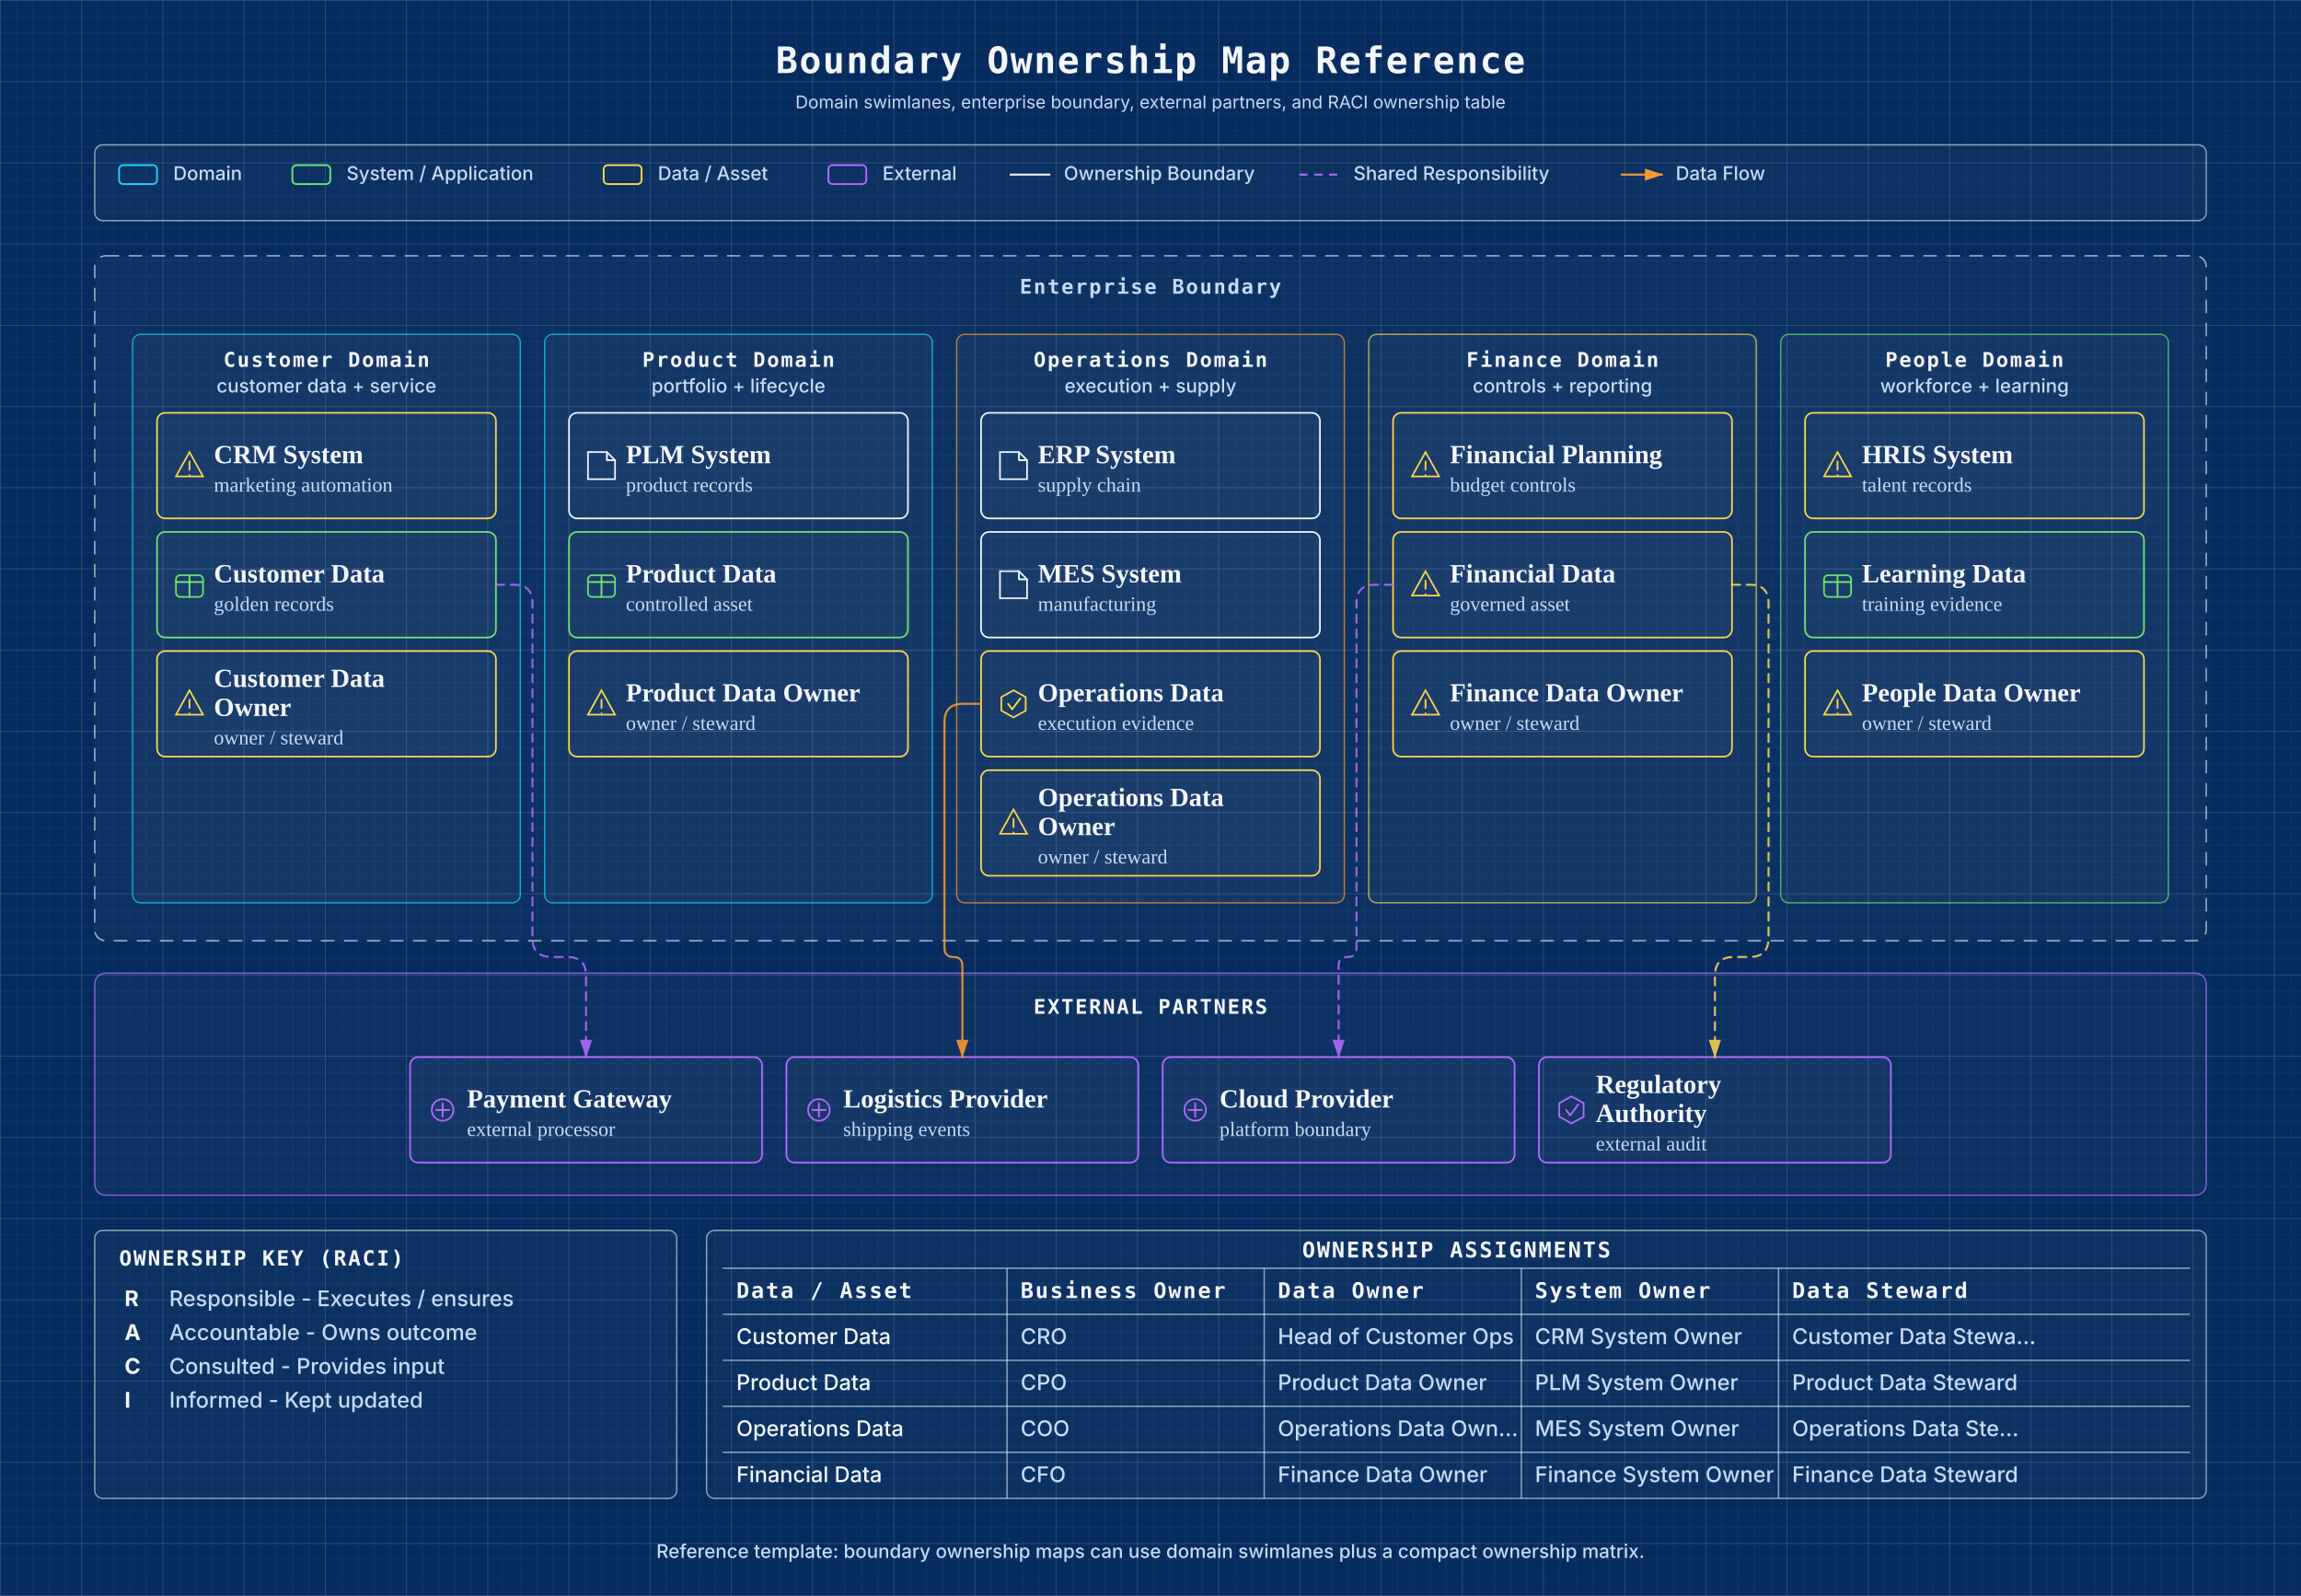
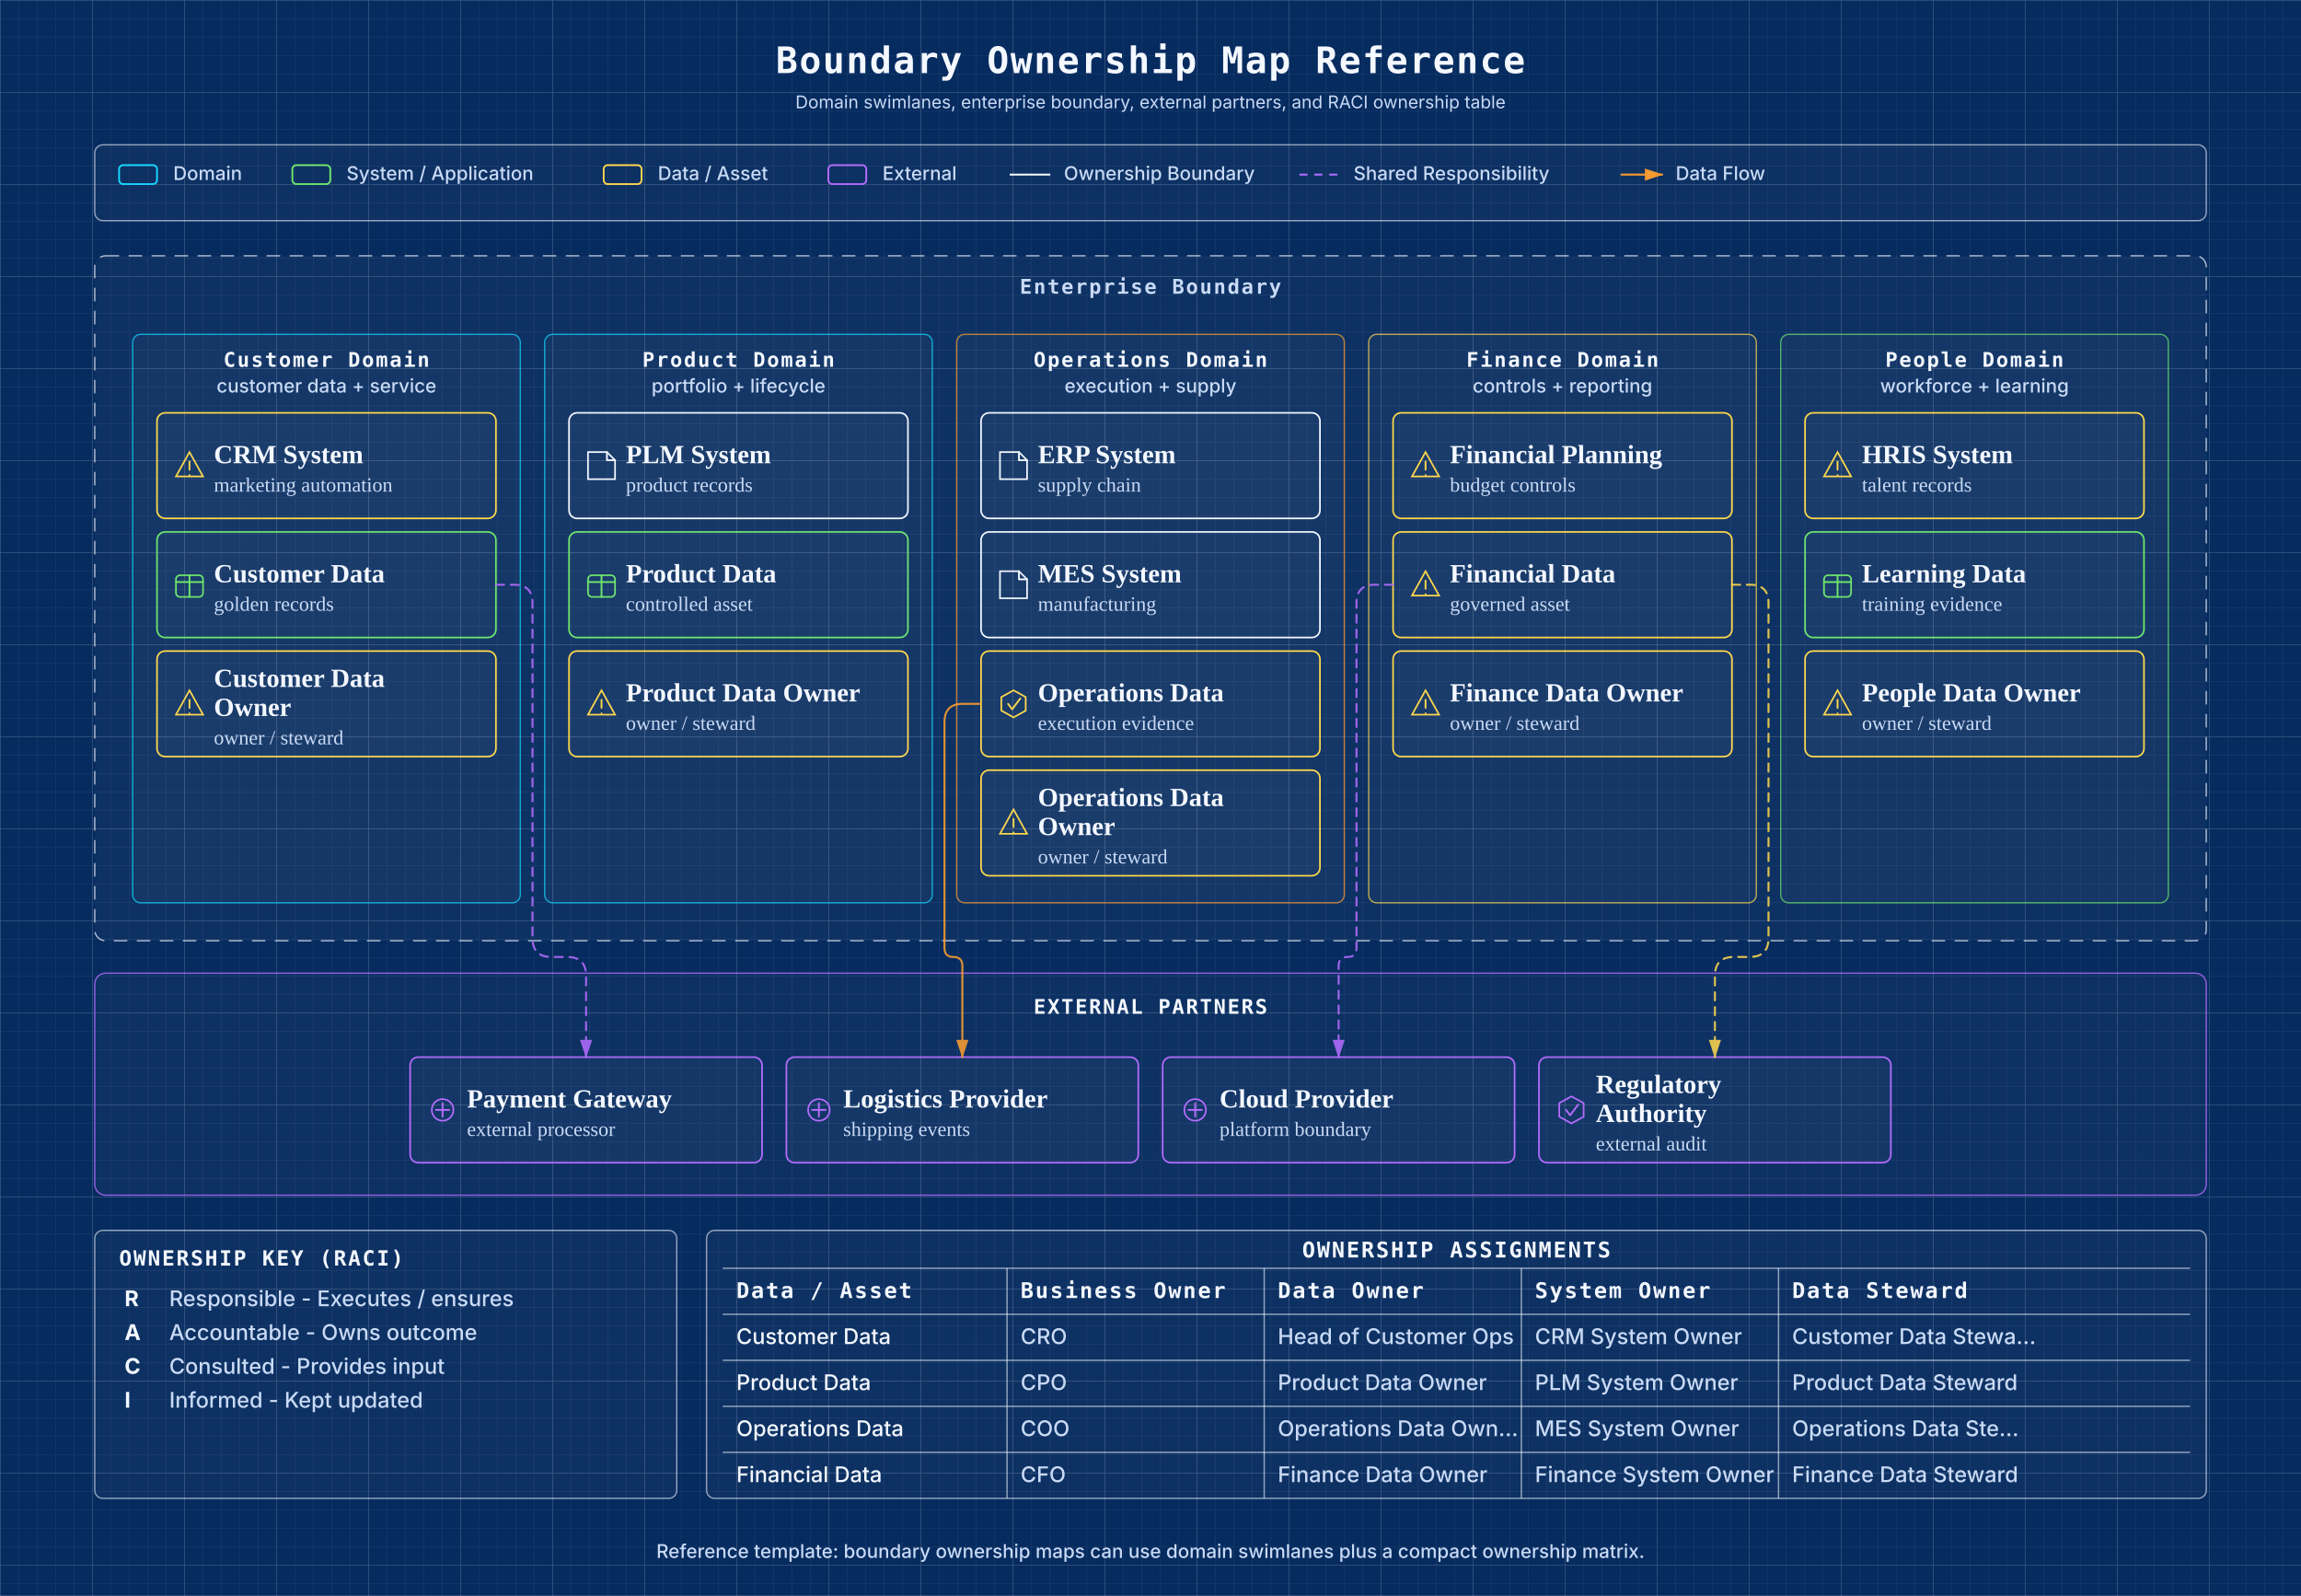
<svg xmlns="http://www.w3.org/2000/svg" width="1700" height="1179" viewBox="0 0 1700 1179" role="img" aria-label="Boundary Ownership Map Reference" data-style="accent-blueprint" data-diagram-type="boundary_ownership_map" data-variant="domain_ownership_matrix">
  <defs>
-     <pattern id="blueprint-grid-small" width="12" height="12" patternUnits="userSpaceOnUse">
-       <path d="M 12 0 H 0 V 12" fill="none" stroke="#FFFFFF" stroke-opacity="0.08" stroke-width="0.7" />
+     <pattern id="blueprint-grid-small" width="13.6" height="13.6" patternUnits="userSpaceOnUse">
+       <path d="M 13.6 0 H 0 V 13.6" fill="none" stroke="#FFFFFF" stroke-opacity="0.08" stroke-width="0.79" />
    </pattern>
-     <pattern id="blueprint-grid" width="60" height="60" patternUnits="userSpaceOnUse">
-       <rect width="60" height="60" fill="url(#blueprint-grid-small)" />
-       <path d="M 60 0 H 0 V 60" fill="none" stroke="#FFFFFF" stroke-opacity="0.14" stroke-width="1" />
+     <pattern id="blueprint-grid" width="68" height="68" patternUnits="userSpaceOnUse">
+       <rect width="68" height="68" fill="url(#blueprint-grid-small)" />
+       <path d="M 68 0 H 0 V 68" fill="none" stroke="#FFFFFF" stroke-opacity="0.14" stroke-width="1.13" />
    </pattern>
    <marker id="arrow" markerWidth="10" markerHeight="10" refX="8.5" refY="3" orient="auto" markerUnits="strokeWidth">
      <path d="M0,0 L0,6 L9,3 z" fill="context-stroke" />
    </marker>
    <marker id="arrow-fanout" markerWidth="10" markerHeight="10" refX="8.5" refY="3" orient="auto" markerUnits="strokeWidth">
      <path d="M0,0 L0,6 L9,3 z" fill="context-stroke" />
    </marker>
    <marker id="arrow-fanin" markerWidth="10" markerHeight="10" refX="8.5" refY="3" orient="auto" markerUnits="strokeWidth">
      <path d="M0,0 L0,6 L9,3 z" fill="context-stroke" />
    </marker>
    <style>
    [data-style="accent-blueprint"] .title{font:700 27px IBM Plex Mono,JetBrains Mono,Consolas,monospace;fill:#F4F8FF;letter-spacing:.04em;text-transform:uppercase}
    [data-style="accent-blueprint"] .subtitle{font:400 13px IBM Plex Sans,Inter,Roboto Condensed,DIN,Segoe UI,Aptos,Arial,sans-serif;fill:#C9DAF5}
    [data-style="accent-blueprint"] .group-label{font:700 15px IBM Plex Mono,JetBrains Mono,Consolas,monospace;fill:#C9DAF5;letter-spacing:.08em;text-transform:uppercase}
    [data-style="accent-blueprint"] .card-title{font:700 17px IBM Plex Sans,Inter,Roboto Condensed,DIN,Segoe UI,Aptos,Arial,sans-serif;fill:#F4F8FF}
    [data-style="accent-blueprint"] .card-sub{font:500 13px IBM Plex Sans,Inter,Roboto Condensed,DIN,Segoe UI,Aptos,Arial,sans-serif;fill:#C9DAF5}
    [data-style="accent-blueprint"] .edge{fill:none;stroke:#F4F8FF;stroke-width:1.5;stroke-linecap:round;stroke-linejoin:round;opacity:0.88}
    [data-style="accent-blueprint"] .fanout{stroke:#FF9F2E;opacity:0.9}
    [data-style="accent-blueprint"] .fanin{stroke:#6EE66E;opacity:0.9}
    [data-style="accent-blueprint"] .route-shared{marker-end:none}
    [data-style="accent-blueprint"] .edge-dashed{stroke-dasharray:6 5;opacity:0.68}
    [data-style="accent-blueprint"] .note{font:500 14px IBM Plex Sans,Inter,Roboto Condensed,DIN,Segoe UI,Aptos,Arial,sans-serif;fill:#C9DAF5}
    [data-style="accent-blueprint"] .mono{font-family:IBM Plex Mono,JetBrains Mono,Consolas,monospace}
    [data-style="accent-blueprint"] .table-header{font:700 15.5px IBM Plex Mono,JetBrains Mono,Consolas,monospace;fill:#F4F8FF;letter-spacing:.08em;text-transform:uppercase}
    [data-style="accent-blueprint"] .table-cell{font:500 17px IBM Plex Sans,Inter,Roboto Condensed,DIN,Segoe UI,Aptos,Arial,sans-serif;fill:#F4F8FF}
    [data-style="accent-blueprint"] .table-cell-secondary{font:500 17px IBM Plex Sans,Inter,Roboto Condensed,DIN,Segoe UI,Aptos,Arial,sans-serif;fill:#C9DAF5}
    [data-style="accent-blueprint"] .info-panel-title{font:700 15px IBM Plex Mono,JetBrains Mono,Consolas,monospace;fill:#F4F8FF;letter-spacing:.08em;text-transform:uppercase}
    [data-style="accent-blueprint"] .info-panel-item{font:500 14px IBM Plex Sans,Inter,Roboto Condensed,DIN,Segoe UI,Aptos,Arial,sans-serif;fill:#C9DAF5}
    [data-style="accent-blueprint"] .tree-level-label{font:700 15px IBM Plex Mono,JetBrains Mono,Consolas,monospace;fill:#C9DAF5;letter-spacing:.08em;text-transform:uppercase}
    [data-style="accent-blueprint"] .hub-label{font:700 15px IBM Plex Mono,JetBrains Mono,Consolas,monospace;fill:#C9DAF5;letter-spacing:.08em;text-transform:uppercase}
    [data-style="accent-blueprint"] .icon-line{fill:none;stroke-width:1.3;stroke-linecap:round;stroke-linejoin:round}
  </style>
  </defs>
  <rect x="0" y="0" width="1700" height="1179" rx="0" fill="#062B5F" />
  <rect x="0" y="0" width="1700" height="1179" rx="0" fill="url(#blueprint-grid)" opacity="1" />
  <text x="850.0" y="54" text-anchor="middle" class="title">Boundary Ownership Map Reference</text>
  <text x="850.0" y="80.0" text-anchor="middle" class="subtitle">Domain swimlanes, enterprise boundary, external partners, and RACI ownership table</text>
  <rect x="70" y="107" width="1560" height="56" rx="6" fill="#FFFFFF" fill-opacity="0.03" stroke="#F4F8FF" stroke-opacity="0.58" stroke-width="1" />
  <rect x="88" y="122" width="28" height="14" rx="3" fill="none" stroke="#16D9FF" stroke-width="1.3" />
  <text x="128" y="133" class="note" style="font-size:14px">Domain</text>
  <rect x="216" y="122" width="28" height="14" rx="3" fill="none" stroke="#6EE66E" stroke-width="1.3" />
  <text x="256" y="133" class="note" style="font-size:14px">System / Application</text>
  <rect x="446" y="122" width="28" height="14" rx="3" fill="none" stroke="#FFD84D" stroke-width="1.3" />
  <text x="486" y="133" class="note" style="font-size:14px">Data / Asset</text>
  <rect x="612" y="122" width="28" height="14" rx="3" fill="none" stroke="#B56CFF" stroke-width="1.3" />
  <text x="652" y="133" class="note" style="font-size:14px">External</text>
  <line x1="746" y1="129" x2="776" y2="129" stroke="#F4F8FF" stroke-width="1.4" />
  <text x="786" y="133" class="note" style="font-size:14px">Ownership Boundary</text>
  <line x1="960" y1="129" x2="990" y2="129" stroke="#B56CFF" stroke-width="1.4" stroke-dasharray="6 5" />
  <text x="1000" y="133" class="note" style="font-size:14px">Shared Responsibility</text>
  <path d="M 1198 129 L 1228 129" class="edge" marker-end="url(#arrow)" style="stroke:#FF9F2E;opacity:0.95" />
  <text x="1238" y="133" class="note" style="font-size:14px">Data Flow</text>
  <rect x="70" y="189" width="1560" height="506" rx="8" fill="#FFFFFF" fill-opacity="0.03" stroke="#F4F8FF" stroke-opacity="0.7" stroke-width="1" stroke-dasharray="10 7" />
  <text x="850.0" y="217" text-anchor="middle" class="group-label">Enterprise Boundary</text>
  <rect x="98.0" y="247" width="286.4" height="420" rx="6" fill="#FFFFFF" fill-opacity="0.03" stroke="#16D9FF" stroke-opacity="0.7" stroke-width="1" />
  <text x="241.2" y="271" text-anchor="middle" class="group-label" style="fill:#F4F8FF">Customer Domain</text>
  <text x="241.2" y="290" text-anchor="middle" class="note" style="font-size:14px">customer data + service</text>
  <g id="matrix-item-crm" class="boundary-matrix-item" data-kind="registry">
    <rect x="116.0" y="305" width="250.4" height="78" rx="6" fill="#FFFFFF" fill-opacity="0.03" stroke="#FFD84D" stroke-width="1.2" />
    <path d="M140.0,334.0 L150.0,352.0 H130.0 Z" fill="none" stroke="#FFD84D" stroke-width="1.2" />
    <path d="M140.0,341.0 V347.0 M140.0,351.0 V351.0" class="icon-line" stroke="#FFD84D" />
    <text x="158.0" y="342.22" text-anchor="start" class="matrix-title" style="font-size:19.4px;font-weight:700;fill:#F4F8FF">CRM System</text>
    <text x="158.0" y="363.22" text-anchor="start" class="matrix-sub" style="font-size:15px;font-weight:500;fill:#C9DAF5">marketing automation</text>
  </g>
  <g id="matrix-item-customer_data" class="boundary-matrix-item" data-kind="package">
    <rect x="116.0" y="393" width="250.4" height="78" rx="6" fill="#FFFFFF" fill-opacity="0.03" stroke="#6EE66E" stroke-width="1.2" />
    <rect x="130.0" y="425.0" width="20" height="16" rx="3" fill="none" stroke="#6EE66E" stroke-width="1.2" />
    <path d="M130.0,430.0 H150.0 M140.0,425.0 V441.0" class="icon-line" stroke="#6EE66E" />
    <text x="158.0" y="430.22" text-anchor="start" class="matrix-title" style="font-size:19.4px;font-weight:700;fill:#F4F8FF">Customer Data</text>
    <text x="158.0" y="451.22" text-anchor="start" class="matrix-sub" style="font-size:15px;font-weight:500;fill:#C9DAF5">golden records</text>
  </g>
  <g id="matrix-item-customer_domain_owner" class="boundary-matrix-item" data-kind="quality">
    <rect x="116.0" y="481" width="250.4" height="78" rx="6" fill="#FFFFFF" fill-opacity="0.03" stroke="#FFD84D" stroke-width="1.2" />
    <path d="M140.0,510.0 L150.0,528.0 H130.0 Z" fill="none" stroke="#FFD84D" stroke-width="1.2" />
    <path d="M140.0,517.0 V523.0 M140.0,527.0 V527.0" class="icon-line" stroke="#FFD84D" />
    <text x="158.0" y="507.5" text-anchor="start" class="matrix-title" style="font-size:19.4px;font-weight:700;fill:#F4F8FF">Customer Data</text>
    <text x="158.0" y="528.94" text-anchor="start" class="matrix-title" style="font-size:19.4px;font-weight:700;fill:#F4F8FF">Owner</text>
    <text x="158.0" y="549.94" text-anchor="start" class="matrix-sub" style="font-size:15px;font-weight:500;fill:#C9DAF5">owner / steward</text>
  </g>
  <rect x="402.4" y="247" width="286.4" height="420" rx="6" fill="#FFFFFF" fill-opacity="0.03" stroke="#16D9FF" stroke-opacity="0.7" stroke-width="1" />
  <text x="545.6" y="271" text-anchor="middle" class="group-label" style="fill:#F4F8FF">Product Domain</text>
  <text x="545.6" y="290" text-anchor="middle" class="note" style="font-size:14px">portfolio + lifecycle</text>
  <g id="matrix-item-plm" class="boundary-matrix-item" data-kind="source">
    <rect x="420.4" y="305" width="250.4" height="78" rx="6" fill="#FFFFFF" fill-opacity="0.03" stroke="#F4F8FF" stroke-width="1.2" />
    <path d="M434.4,334.0 H448.4 L454.4,340.0 V354.0 H434.4 Z" fill="none" stroke="#F4F8FF" stroke-width="1.2" />
    <path d="M448.4,334.0 V340.0 H454.4" class="icon-line" stroke="#F4F8FF" />
    <text x="462.4" y="342.22" text-anchor="start" class="matrix-title" style="font-size:19.4px;font-weight:700;fill:#F4F8FF">PLM System</text>
    <text x="462.4" y="363.22" text-anchor="start" class="matrix-sub" style="font-size:15px;font-weight:500;fill:#C9DAF5">product records</text>
  </g>
  <g id="matrix-item-product_data" class="boundary-matrix-item" data-kind="package">
    <rect x="420.4" y="393" width="250.4" height="78" rx="6" fill="#FFFFFF" fill-opacity="0.03" stroke="#6EE66E" stroke-width="1.2" />
    <rect x="434.4" y="425.0" width="20" height="16" rx="3" fill="none" stroke="#6EE66E" stroke-width="1.2" />
    <path d="M434.4,430.0 H454.4 M444.4,425.0 V441.0" class="icon-line" stroke="#6EE66E" />
    <text x="462.4" y="430.22" text-anchor="start" class="matrix-title" style="font-size:19.4px;font-weight:700;fill:#F4F8FF">Product Data</text>
    <text x="462.4" y="451.22" text-anchor="start" class="matrix-sub" style="font-size:15px;font-weight:500;fill:#C9DAF5">controlled asset</text>
  </g>
  <g id="matrix-item-product_domain_owner" class="boundary-matrix-item" data-kind="quality">
    <rect x="420.4" y="481" width="250.4" height="78" rx="6" fill="#FFFFFF" fill-opacity="0.03" stroke="#FFD84D" stroke-width="1.2" />
    <path d="M444.4,510.0 L454.4,528.0 H434.4 Z" fill="none" stroke="#FFD84D" stroke-width="1.2" />
    <path d="M444.4,517.0 V523.0 M444.4,527.0 V527.0" class="icon-line" stroke="#FFD84D" />
    <text x="462.4" y="518.22" text-anchor="start" class="matrix-title" style="font-size:19.4px;font-weight:700;fill:#F4F8FF">Product Data Owner</text>
    <text x="462.4" y="539.22" text-anchor="start" class="matrix-sub" style="font-size:15px;font-weight:500;fill:#C9DAF5">owner / steward</text>
  </g>
  <rect x="706.8" y="247" width="286.4" height="420" rx="6" fill="#FFFFFF" fill-opacity="0.03" stroke="#FF9F2E" stroke-opacity="0.7" stroke-width="1" />
  <text x="850.0" y="271" text-anchor="middle" class="group-label" style="fill:#F4F8FF">Operations Domain</text>
  <text x="850.0" y="290" text-anchor="middle" class="note" style="font-size:14px">execution + supply</text>
  <g id="matrix-item-erp" class="boundary-matrix-item" data-kind="source">
    <rect x="724.8" y="305" width="250.4" height="78" rx="6" fill="#FFFFFF" fill-opacity="0.03" stroke="#F4F8FF" stroke-width="1.2" />
    <path d="M738.8,334.0 H752.8 L758.8,340.0 V354.0 H738.8 Z" fill="none" stroke="#F4F8FF" stroke-width="1.2" />
    <path d="M752.8,334.0 V340.0 H758.8" class="icon-line" stroke="#F4F8FF" />
    <text x="766.8" y="342.22" text-anchor="start" class="matrix-title" style="font-size:19.4px;font-weight:700;fill:#F4F8FF">ERP System</text>
    <text x="766.8" y="363.22" text-anchor="start" class="matrix-sub" style="font-size:15px;font-weight:500;fill:#C9DAF5">supply chain</text>
  </g>
  <g id="matrix-item-mes" class="boundary-matrix-item" data-kind="source">
    <rect x="724.8" y="393" width="250.4" height="78" rx="6" fill="#FFFFFF" fill-opacity="0.03" stroke="#F4F8FF" stroke-width="1.2" />
    <path d="M738.8,422.0 H752.8 L758.8,428.0 V442.0 H738.8 Z" fill="none" stroke="#F4F8FF" stroke-width="1.2" />
    <path d="M752.8,422.0 V428.0 H758.8" class="icon-line" stroke="#F4F8FF" />
    <text x="766.8" y="430.22" text-anchor="start" class="matrix-title" style="font-size:19.4px;font-weight:700;fill:#F4F8FF">MES System</text>
    <text x="766.8" y="451.22" text-anchor="start" class="matrix-sub" style="font-size:15px;font-weight:500;fill:#C9DAF5">manufacturing</text>
  </g>
  <g id="matrix-item-operations_data" class="boundary-matrix-item" data-kind="risk">
    <rect x="724.8" y="481" width="250.4" height="78" rx="6" fill="#FFFFFF" fill-opacity="0.03" stroke="#FFD84D" stroke-width="1.2" />
    <path d="M748.8,510.0 L757.8,515.0 V525.0 L748.8,530.0 L739.8,525.0 V515.0 Z" fill="none" stroke="#FFD84D" stroke-width="1.2" />
    <path d="M744.8,520.0 L747.8,524.0 L753.8,516.0" class="icon-line" stroke="#FFD84D" />
    <text x="766.8" y="518.22" text-anchor="start" class="matrix-title" style="font-size:19.4px;font-weight:700;fill:#F4F8FF">Operations Data</text>
    <text x="766.8" y="539.22" text-anchor="start" class="matrix-sub" style="font-size:15px;font-weight:500;fill:#C9DAF5">execution evidence</text>
  </g>
  <g id="matrix-item-operations_domain_owner" class="boundary-matrix-item" data-kind="quality">
    <rect x="724.8" y="569" width="250.4" height="78" rx="6" fill="#FFFFFF" fill-opacity="0.03" stroke="#FFD84D" stroke-width="1.2" />
    <path d="M748.8,598.0 L758.8,616.0 H738.8 Z" fill="none" stroke="#FFD84D" stroke-width="1.2" />
    <path d="M748.8,605.0 V611.0 M748.8,615.0 V615.0" class="icon-line" stroke="#FFD84D" />
    <text x="766.8" y="595.5" text-anchor="start" class="matrix-title" style="font-size:19.4px;font-weight:700;fill:#F4F8FF">Operations Data</text>
    <text x="766.8" y="616.94" text-anchor="start" class="matrix-title" style="font-size:19.4px;font-weight:700;fill:#F4F8FF">Owner</text>
    <text x="766.8" y="637.94" text-anchor="start" class="matrix-sub" style="font-size:15px;font-weight:500;fill:#C9DAF5">owner / steward</text>
  </g>
  <rect x="1011.2" y="247" width="286.4" height="420" rx="6" fill="#FFFFFF" fill-opacity="0.03" stroke="#FFD84D" stroke-opacity="0.7" stroke-width="1" />
  <text x="1154.4" y="271" text-anchor="middle" class="group-label" style="fill:#F4F8FF">Finance Domain</text>
  <text x="1154.4" y="290" text-anchor="middle" class="note" style="font-size:14px">controls + reporting</text>
  <g id="matrix-item-finance_planning" class="boundary-matrix-item" data-kind="quality">
    <rect x="1029.2" y="305" width="250.4" height="78" rx="6" fill="#FFFFFF" fill-opacity="0.03" stroke="#FFD84D" stroke-width="1.2" />
    <path d="M1053.2,334.0 L1063.2,352.0 H1043.2 Z" fill="none" stroke="#FFD84D" stroke-width="1.2" />
    <path d="M1053.2,341.0 V347.0 M1053.2,351.0 V351.0" class="icon-line" stroke="#FFD84D" />
    <text x="1071.2" y="342.22" text-anchor="start" class="matrix-title" style="font-size:19.4px;font-weight:700;fill:#F4F8FF">Financial Planning</text>
    <text x="1071.2" y="363.22" text-anchor="start" class="matrix-sub" style="font-size:15px;font-weight:500;fill:#C9DAF5">budget controls</text>
  </g>
  <g id="matrix-item-financial_data" class="boundary-matrix-item" data-kind="quality">
    <rect x="1029.2" y="393" width="250.4" height="78" rx="6" fill="#FFFFFF" fill-opacity="0.03" stroke="#FFD84D" stroke-width="1.2" />
    <path d="M1053.2,422.0 L1063.2,440.0 H1043.2 Z" fill="none" stroke="#FFD84D" stroke-width="1.2" />
    <path d="M1053.2,429.0 V435.0 M1053.2,439.0 V439.0" class="icon-line" stroke="#FFD84D" />
    <text x="1071.2" y="430.22" text-anchor="start" class="matrix-title" style="font-size:19.4px;font-weight:700;fill:#F4F8FF">Financial Data</text>
    <text x="1071.2" y="451.22" text-anchor="start" class="matrix-sub" style="font-size:15px;font-weight:500;fill:#C9DAF5">governed asset</text>
  </g>
  <g id="matrix-item-finance_domain_owner" class="boundary-matrix-item" data-kind="quality">
    <rect x="1029.2" y="481" width="250.4" height="78" rx="6" fill="#FFFFFF" fill-opacity="0.03" stroke="#FFD84D" stroke-width="1.2" />
    <path d="M1053.2,510.0 L1063.2,528.0 H1043.2 Z" fill="none" stroke="#FFD84D" stroke-width="1.2" />
    <path d="M1053.2,517.0 V523.0 M1053.2,527.0 V527.0" class="icon-line" stroke="#FFD84D" />
    <text x="1071.2" y="518.22" text-anchor="start" class="matrix-title" style="font-size:19.4px;font-weight:700;fill:#F4F8FF">Finance Data Owner</text>
    <text x="1071.2" y="539.22" text-anchor="start" class="matrix-sub" style="font-size:15px;font-weight:500;fill:#C9DAF5">owner / steward</text>
  </g>
  <rect x="1315.6" y="247" width="286.4" height="420" rx="6" fill="#FFFFFF" fill-opacity="0.03" stroke="#6EE66E" stroke-opacity="0.7" stroke-width="1" />
  <text x="1458.8" y="271" text-anchor="middle" class="group-label" style="fill:#F4F8FF">People Domain</text>
  <text x="1458.8" y="290" text-anchor="middle" class="note" style="font-size:14px">workforce + learning</text>
  <g id="matrix-item-hris" class="boundary-matrix-item" data-kind="registry">
    <rect x="1333.6" y="305" width="250.4" height="78" rx="6" fill="#FFFFFF" fill-opacity="0.03" stroke="#FFD84D" stroke-width="1.2" />
    <path d="M1357.6,334.0 L1367.6,352.0 H1347.6 Z" fill="none" stroke="#FFD84D" stroke-width="1.2" />
    <path d="M1357.6,341.0 V347.0 M1357.6,351.0 V351.0" class="icon-line" stroke="#FFD84D" />
    <text x="1375.6" y="342.22" text-anchor="start" class="matrix-title" style="font-size:19.4px;font-weight:700;fill:#F4F8FF">HRIS System</text>
    <text x="1375.6" y="363.22" text-anchor="start" class="matrix-sub" style="font-size:15px;font-weight:500;fill:#C9DAF5">talent records</text>
  </g>
  <g id="matrix-item-learning_data" class="boundary-matrix-item" data-kind="package">
    <rect x="1333.6" y="393" width="250.4" height="78" rx="6" fill="#FFFFFF" fill-opacity="0.03" stroke="#6EE66E" stroke-width="1.2" />
    <rect x="1347.6" y="425.0" width="20" height="16" rx="3" fill="none" stroke="#6EE66E" stroke-width="1.2" />
    <path d="M1347.6,430.0 H1367.6 M1357.6,425.0 V441.0" class="icon-line" stroke="#6EE66E" />
    <text x="1375.6" y="430.22" text-anchor="start" class="matrix-title" style="font-size:19.4px;font-weight:700;fill:#F4F8FF">Learning Data</text>
    <text x="1375.6" y="451.22" text-anchor="start" class="matrix-sub" style="font-size:15px;font-weight:500;fill:#C9DAF5">training evidence</text>
  </g>
  <g id="matrix-item-people_domain_owner" class="boundary-matrix-item" data-kind="quality">
    <rect x="1333.6" y="481" width="250.4" height="78" rx="6" fill="#FFFFFF" fill-opacity="0.03" stroke="#FFD84D" stroke-width="1.2" />
    <path d="M1357.6,510.0 L1367.6,528.0 H1347.6 Z" fill="none" stroke="#FFD84D" stroke-width="1.2" />
    <path d="M1357.6,517.0 V523.0 M1357.6,527.0 V527.0" class="icon-line" stroke="#FFD84D" />
    <text x="1375.6" y="518.22" text-anchor="start" class="matrix-title" style="font-size:19.4px;font-weight:700;fill:#F4F8FF">People Data Owner</text>
    <text x="1375.6" y="539.22" text-anchor="start" class="matrix-sub" style="font-size:15px;font-weight:500;fill:#C9DAF5">owner / steward</text>
  </g>
  <rect x="70" y="719" width="1560" height="164" rx="8" fill="#FFFFFF" fill-opacity="0.03" stroke="#B56CFF" stroke-opacity="0.78" stroke-width="1" />
  <text x="850.0" y="749" text-anchor="middle" class="group-label" style="fill:#F4F8FF">EXTERNAL PARTNERS</text>
  <g id="matrix-item-payment_gateway" class="boundary-matrix-item" data-kind="object">
    <rect x="303.0" y="781" width="260" height="78" rx="6" fill="#FFFFFF" fill-opacity="0.03" stroke="#B56CFF" stroke-width="1.2" />
    <circle cx="327.0" cy="820.0" r="8" fill="none" stroke="#B56CFF" stroke-width="1.2" />
    <path d="M322.0,820.0 H332.0 M327.0,815.0 V825.0" class="icon-line" stroke="#B56CFF" />
    <text x="345.0" y="818.22" text-anchor="start" class="matrix-title" style="font-size:19.4px;font-weight:700;fill:#F4F8FF">Payment Gateway</text>
    <text x="345.0" y="839.22" text-anchor="start" class="matrix-sub" style="font-size:15px;font-weight:500;fill:#C9DAF5">external processor</text>
  </g>
  <g id="matrix-item-logistics_provider" class="boundary-matrix-item" data-kind="object">
    <rect x="581.0" y="781" width="260" height="78" rx="6" fill="#FFFFFF" fill-opacity="0.03" stroke="#B56CFF" stroke-width="1.2" />
    <circle cx="605.0" cy="820.0" r="8" fill="none" stroke="#B56CFF" stroke-width="1.2" />
    <path d="M600.0,820.0 H610.0 M605.0,815.0 V825.0" class="icon-line" stroke="#B56CFF" />
    <text x="623.0" y="818.22" text-anchor="start" class="matrix-title" style="font-size:19.4px;font-weight:700;fill:#F4F8FF">Logistics Provider</text>
    <text x="623.0" y="839.22" text-anchor="start" class="matrix-sub" style="font-size:15px;font-weight:500;fill:#C9DAF5">shipping events</text>
  </g>
  <g id="matrix-item-cloud_provider" class="boundary-matrix-item" data-kind="object">
    <rect x="859.0" y="781" width="260" height="78" rx="6" fill="#FFFFFF" fill-opacity="0.03" stroke="#B56CFF" stroke-width="1.2" />
    <circle cx="883.0" cy="820.0" r="8" fill="none" stroke="#B56CFF" stroke-width="1.2" />
    <path d="M878.0,820.0 H888.0 M883.0,815.0 V825.0" class="icon-line" stroke="#B56CFF" />
    <text x="901.0" y="818.22" text-anchor="start" class="matrix-title" style="font-size:19.4px;font-weight:700;fill:#F4F8FF">Cloud Provider</text>
    <text x="901.0" y="839.22" text-anchor="start" class="matrix-sub" style="font-size:15px;font-weight:500;fill:#C9DAF5">platform boundary</text>
  </g>
  <g id="matrix-item-regulatory_authority" class="boundary-matrix-item" data-kind="risk">
    <rect x="1137.0" y="781" width="260" height="78" rx="6" fill="#FFFFFF" fill-opacity="0.03" stroke="#B56CFF" stroke-width="1.2" />
    <path d="M1161.0,810.0 L1170.0,815.0 V825.0 L1161.0,830.0 L1152.0,825.0 V815.0 Z" fill="none" stroke="#B56CFF" stroke-width="1.2" />
    <path d="M1157.0,820.0 L1160.0,824.0 L1166.0,816.0" class="icon-line" stroke="#B56CFF" />
    <text x="1179.0" y="807.5" text-anchor="start" class="matrix-title" style="font-size:19.4px;font-weight:700;fill:#F4F8FF">Regulatory</text>
    <text x="1179.0" y="828.94" text-anchor="start" class="matrix-title" style="font-size:19.4px;font-weight:700;fill:#F4F8FF">Authority</text>
    <text x="1179.0" y="849.94" text-anchor="start" class="matrix-sub" style="font-size:15px;font-weight:500;fill:#C9DAF5">external audit</text>
  </g>
  <path d="M 366.4 432.0 L 379.9 432.0 Q 393.4 432.0 393.4 445.5 L 393.4 693.0 Q 393.4 707.0 407.4 707.0 L 419.0 707.0 Q 433.0 707.0 433.0 721.0 L 433.0 781.0" class="edge boundary-matrix-link" marker-end="url(#arrow)" style="stroke:#B56CFF;opacity:0.86" stroke-dasharray="6 5" data-from="customer_data" data-to="payment_gateway" data-corridor-x="393.4" />
  <path d="M 724.8 520.0 L 711.3 520.0 Q 697.8 520.0 697.8 533.5 L 697.8 700.4 Q 697.8 707.0 704.4 707.0 L 704.4 707.0 Q 711.0 707.0 711.0 713.6 L 711.0 781.0" class="edge boundary-matrix-link" marker-end="url(#arrow)" style="stroke:#FF9F2E;opacity:0.86" data-from="operations_data" data-to="logistics_provider" data-corridor-x="697.8" />
  <path d="M 1029.2 432.0 L 1015.7 432.0 Q 1002.2 432.0 1002.2 445.5 L 1002.2 700.4 Q 1002.2 707.0 995.6 707.0 L 995.6 707.0 Q 989.0 707.0 989.0 713.6 L 989.0 781.0" class="edge boundary-matrix-link" marker-end="url(#arrow)" style="stroke:#B56CFF;opacity:0.86" stroke-dasharray="6 5" data-from="financial_data" data-to="cloud_provider" data-corridor-x="1002.2" />
  <path d="M 1279.6 432.0 L 1293.1 432.0 Q 1306.6 432.0 1306.6 445.5 L 1306.6 693.0 Q 1306.6 707.0 1292.6 707.0 L 1281.0 707.0 Q 1267.0 707.0 1267.0 721.0 L 1267.0 781.0" class="edge boundary-matrix-link" marker-end="url(#arrow)" style="stroke:#FFD84D;opacity:0.86" stroke-dasharray="6 5" data-from="financial_data" data-to="regulatory_authority" data-corridor-x="1306.6" />
  <rect x="70" y="909" width="430" height="198" rx="6" fill="#FFFFFF" fill-opacity="0.03" stroke="#F4F8FF" stroke-opacity="0.58" stroke-width="1" />
  <text x="88" y="935" class="table-header">OWNERSHIP KEY (RACI)</text>
  <text x="92" y="965" class="table-cell" style="font-size:16px;font-weight:700">R</text>
  <text x="125" y="965" class="table-cell-secondary" style="font-size:16px">Responsible - Executes / ensures</text>
  <text x="92" y="990" class="table-cell" style="font-size:16px;font-weight:700">A</text>
  <text x="125" y="990" class="table-cell-secondary" style="font-size:16px">Accountable - Owns outcome</text>
  <text x="92" y="1015" class="table-cell" style="font-size:16px;font-weight:700">C</text>
  <text x="125" y="1015" class="table-cell-secondary" style="font-size:16px">Consulted - Provides input</text>
  <text x="92" y="1040" class="table-cell" style="font-size:16px;font-weight:700">I</text>
  <text x="125" y="1040" class="table-cell-secondary" style="font-size:16px">Informed - Kept updated</text>
  <rect x="522" y="909" width="1108" height="198" rx="6" fill="#FFFFFF" fill-opacity="0.03" stroke="#F4F8FF" stroke-opacity="0.58" stroke-width="1" />
  <text x="1076.0" y="929" text-anchor="middle" class="table-header" style="font-size:16px">OWNERSHIP ASSIGNMENTS</text>
  <line x1="534" y1="937" x2="1618" y2="937" stroke="#F4F8FF" stroke-opacity="0.58" stroke-width="1" />
  <text x="544.0" y="959" text-anchor="start" class="table-header" style="font-size:16px">Data / Asset</text>
  <line x1="744.0" y1="937" x2="744.0" y2="1107" stroke="#F4F8FF" stroke-opacity="0.58" stroke-width="1" />
  <text x="754.0" y="959" text-anchor="start" class="table-header" style="font-size:16px">Business Owner</text>
  <line x1="934.0" y1="937" x2="934.0" y2="1107" stroke="#F4F8FF" stroke-opacity="0.58" stroke-width="1" />
  <text x="944.0" y="959" text-anchor="start" class="table-header" style="font-size:16px">Data Owner</text>
  <line x1="1124.0" y1="937" x2="1124.0" y2="1107" stroke="#F4F8FF" stroke-opacity="0.58" stroke-width="1" />
  <text x="1134.0" y="959" text-anchor="start" class="table-header" style="font-size:16px">System Owner</text>
  <line x1="1314.0" y1="937" x2="1314.0" y2="1107" stroke="#F4F8FF" stroke-opacity="0.58" stroke-width="1" />
  <text x="1324.0" y="959" text-anchor="start" class="table-header" style="font-size:16px">Data Steward</text>
  <line x1="534" y1="971" x2="1618" y2="971" stroke="#F4F8FF" stroke-opacity="0.58" stroke-width="1" />
  <text x="544.0" y="993" text-anchor="start" class="table-cell" style="font-size:16px">Customer Data</text>
  <text x="754.0" y="993" text-anchor="start" class="table-cell-secondary" style="font-size:16px">CRO</text>
  <text x="944.0" y="993" text-anchor="start" class="table-cell-secondary" style="font-size:16px">Head of Customer Ops</text>
  <text x="1134.0" y="993" text-anchor="start" class="table-cell-secondary" style="font-size:16px">CRM System Owner</text>
  <text x="1324.0" y="993" text-anchor="start" class="table-cell-secondary" style="font-size:16px">Customer Data Stewa...</text>
  <line x1="534" y1="1005" x2="1618" y2="1005" stroke="#F4F8FF" stroke-opacity="0.58" stroke-width="1" />
  <text x="544.0" y="1027" text-anchor="start" class="table-cell" style="font-size:16px">Product Data</text>
  <text x="754.0" y="1027" text-anchor="start" class="table-cell-secondary" style="font-size:16px">CPO</text>
  <text x="944.0" y="1027" text-anchor="start" class="table-cell-secondary" style="font-size:16px">Product Data Owner</text>
  <text x="1134.0" y="1027" text-anchor="start" class="table-cell-secondary" style="font-size:16px">PLM System Owner</text>
  <text x="1324.0" y="1027" text-anchor="start" class="table-cell-secondary" style="font-size:16px">Product Data Steward</text>
  <line x1="534" y1="1039" x2="1618" y2="1039" stroke="#F4F8FF" stroke-opacity="0.58" stroke-width="1" />
  <text x="544.0" y="1061" text-anchor="start" class="table-cell" style="font-size:16px">Operations Data</text>
  <text x="754.0" y="1061" text-anchor="start" class="table-cell-secondary" style="font-size:16px">COO</text>
  <text x="944.0" y="1061" text-anchor="start" class="table-cell-secondary" style="font-size:16px">Operations Data Own...</text>
  <text x="1134.0" y="1061" text-anchor="start" class="table-cell-secondary" style="font-size:16px">MES System Owner</text>
  <text x="1324.0" y="1061" text-anchor="start" class="table-cell-secondary" style="font-size:16px">Operations Data Ste...</text>
  <line x1="534" y1="1073" x2="1618" y2="1073" stroke="#F4F8FF" stroke-opacity="0.58" stroke-width="1" />
  <text x="544.0" y="1095" text-anchor="start" class="table-cell" style="font-size:16px">Financial Data</text>
  <text x="754.0" y="1095" text-anchor="start" class="table-cell-secondary" style="font-size:16px">CFO</text>
  <text x="944.0" y="1095" text-anchor="start" class="table-cell-secondary" style="font-size:16px">Finance Data Owner</text>
  <text x="1134.0" y="1095" text-anchor="start" class="table-cell-secondary" style="font-size:16px">Finance System Owner</text>
  <text x="1324.0" y="1095" text-anchor="start" class="table-cell-secondary" style="font-size:16px">Finance Data Steward</text>
  <text x="850.0" y="1151" text-anchor="middle" class="note">Reference template: boundary ownership maps can use domain swimlanes plus a compact ownership matrix.</text>
</svg>
